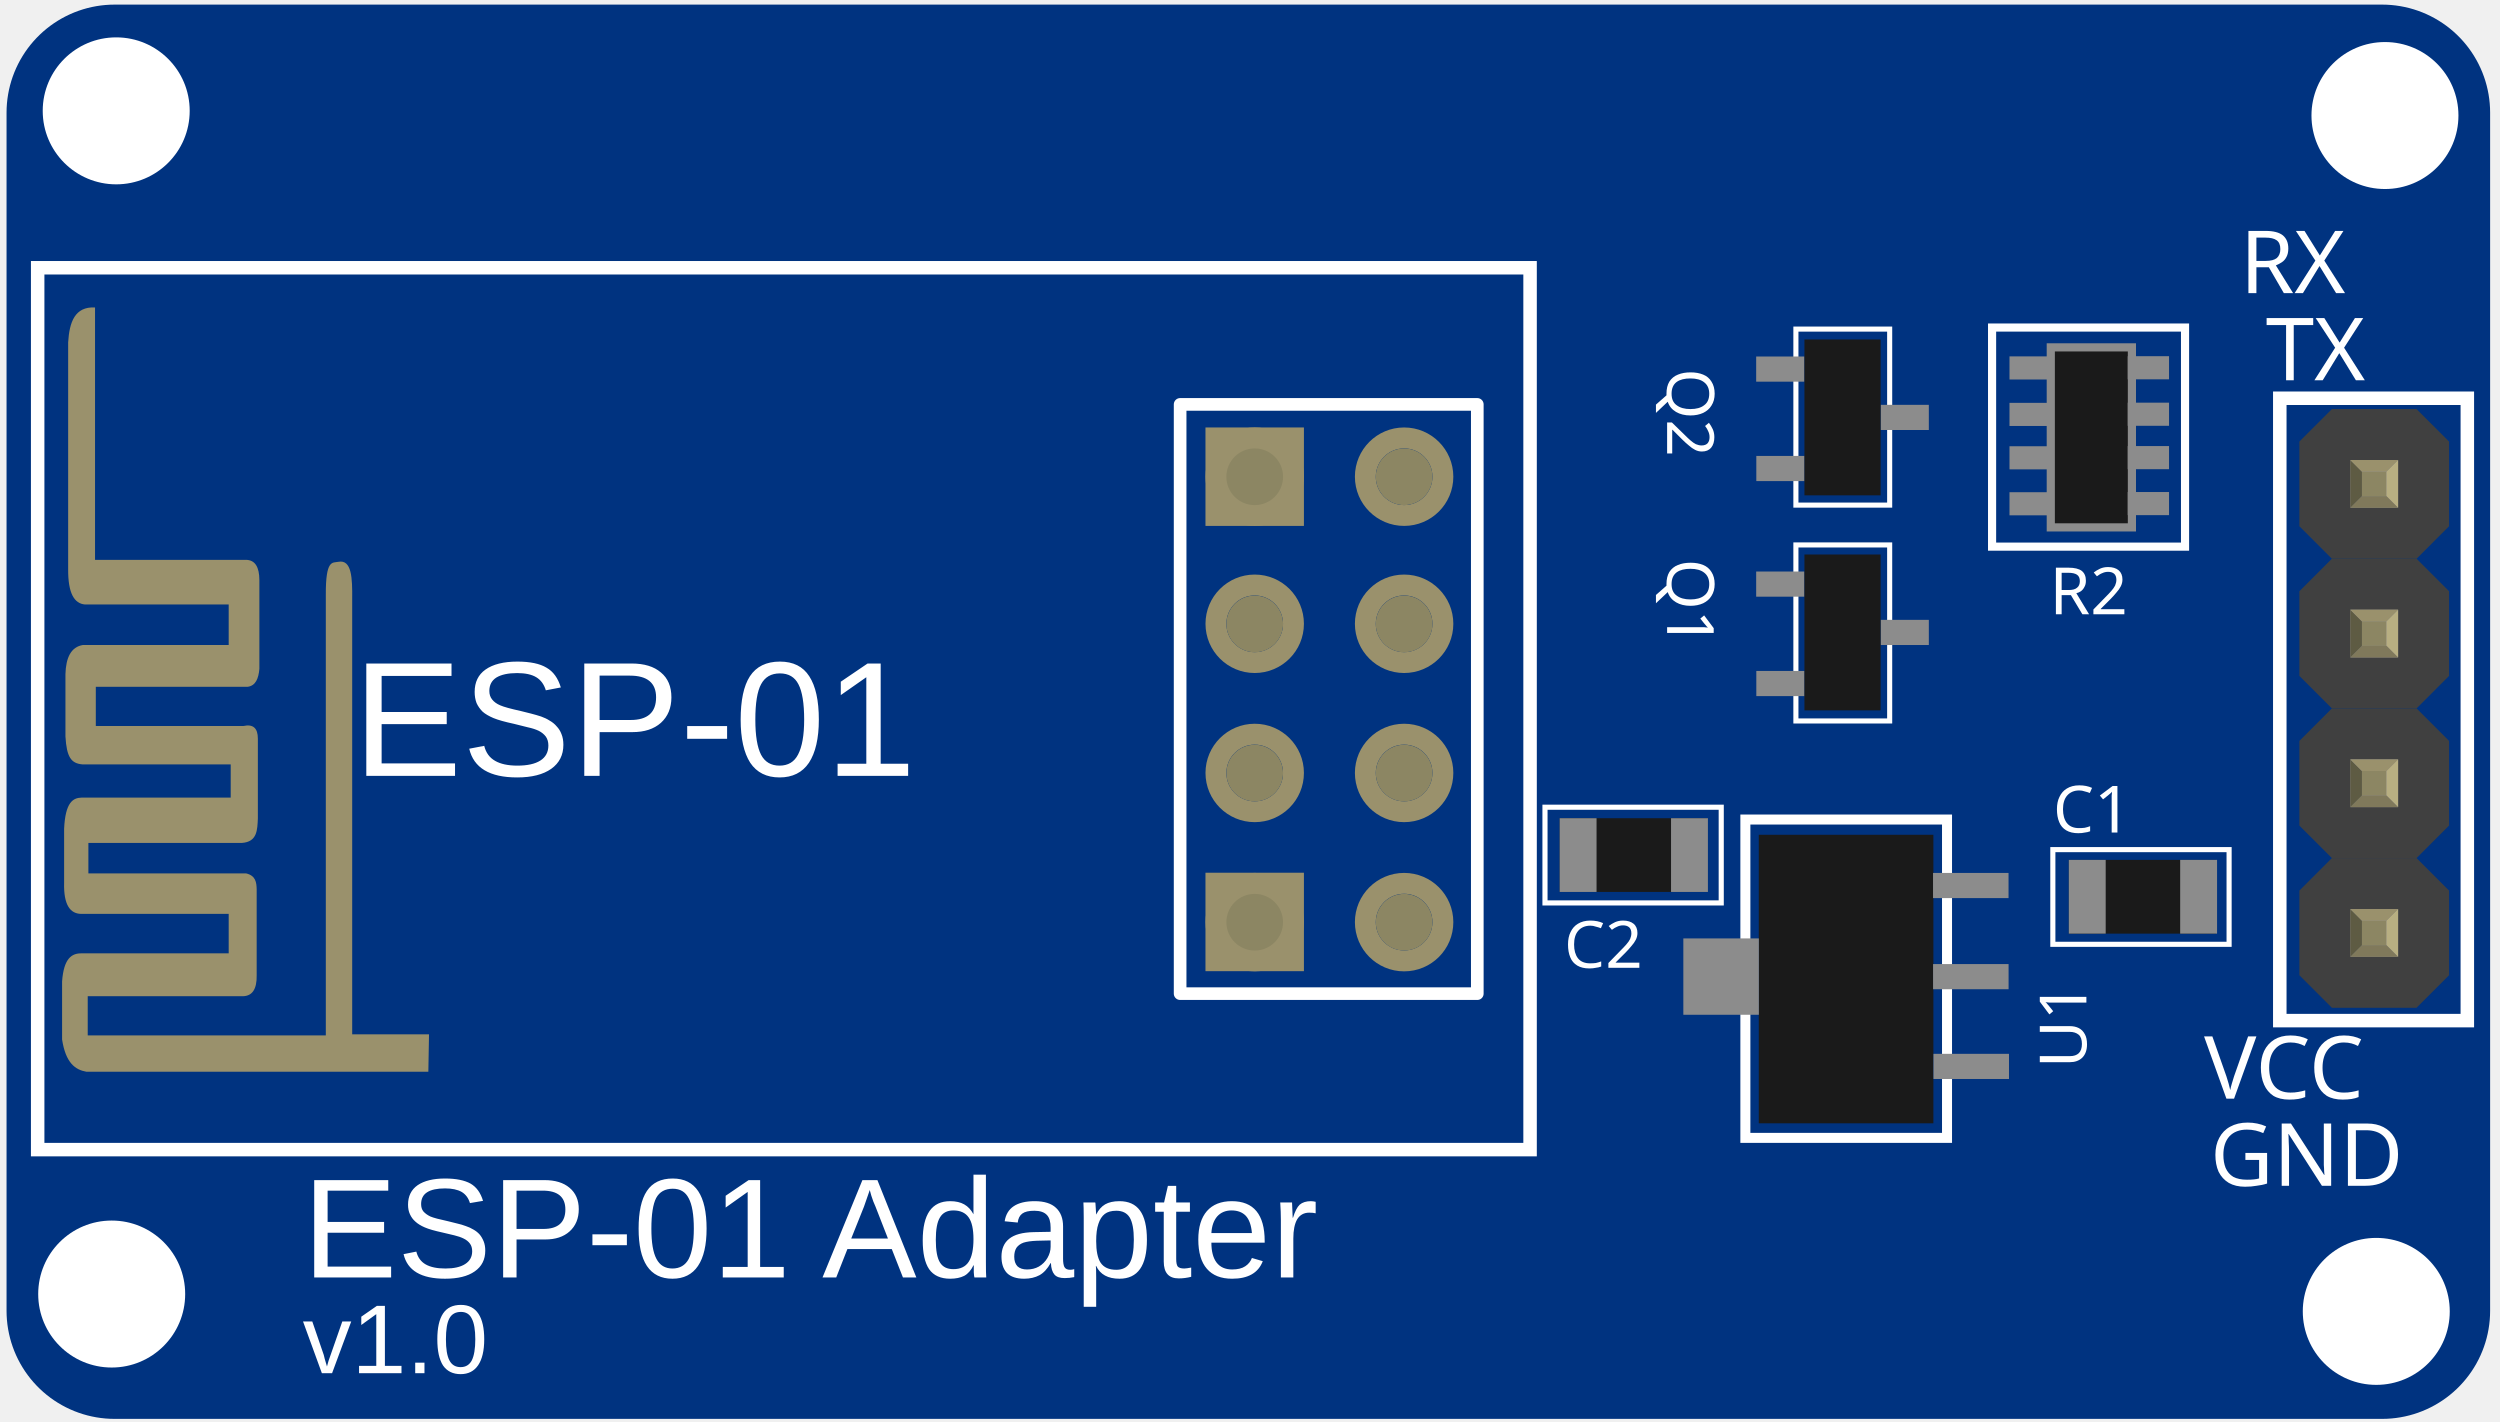
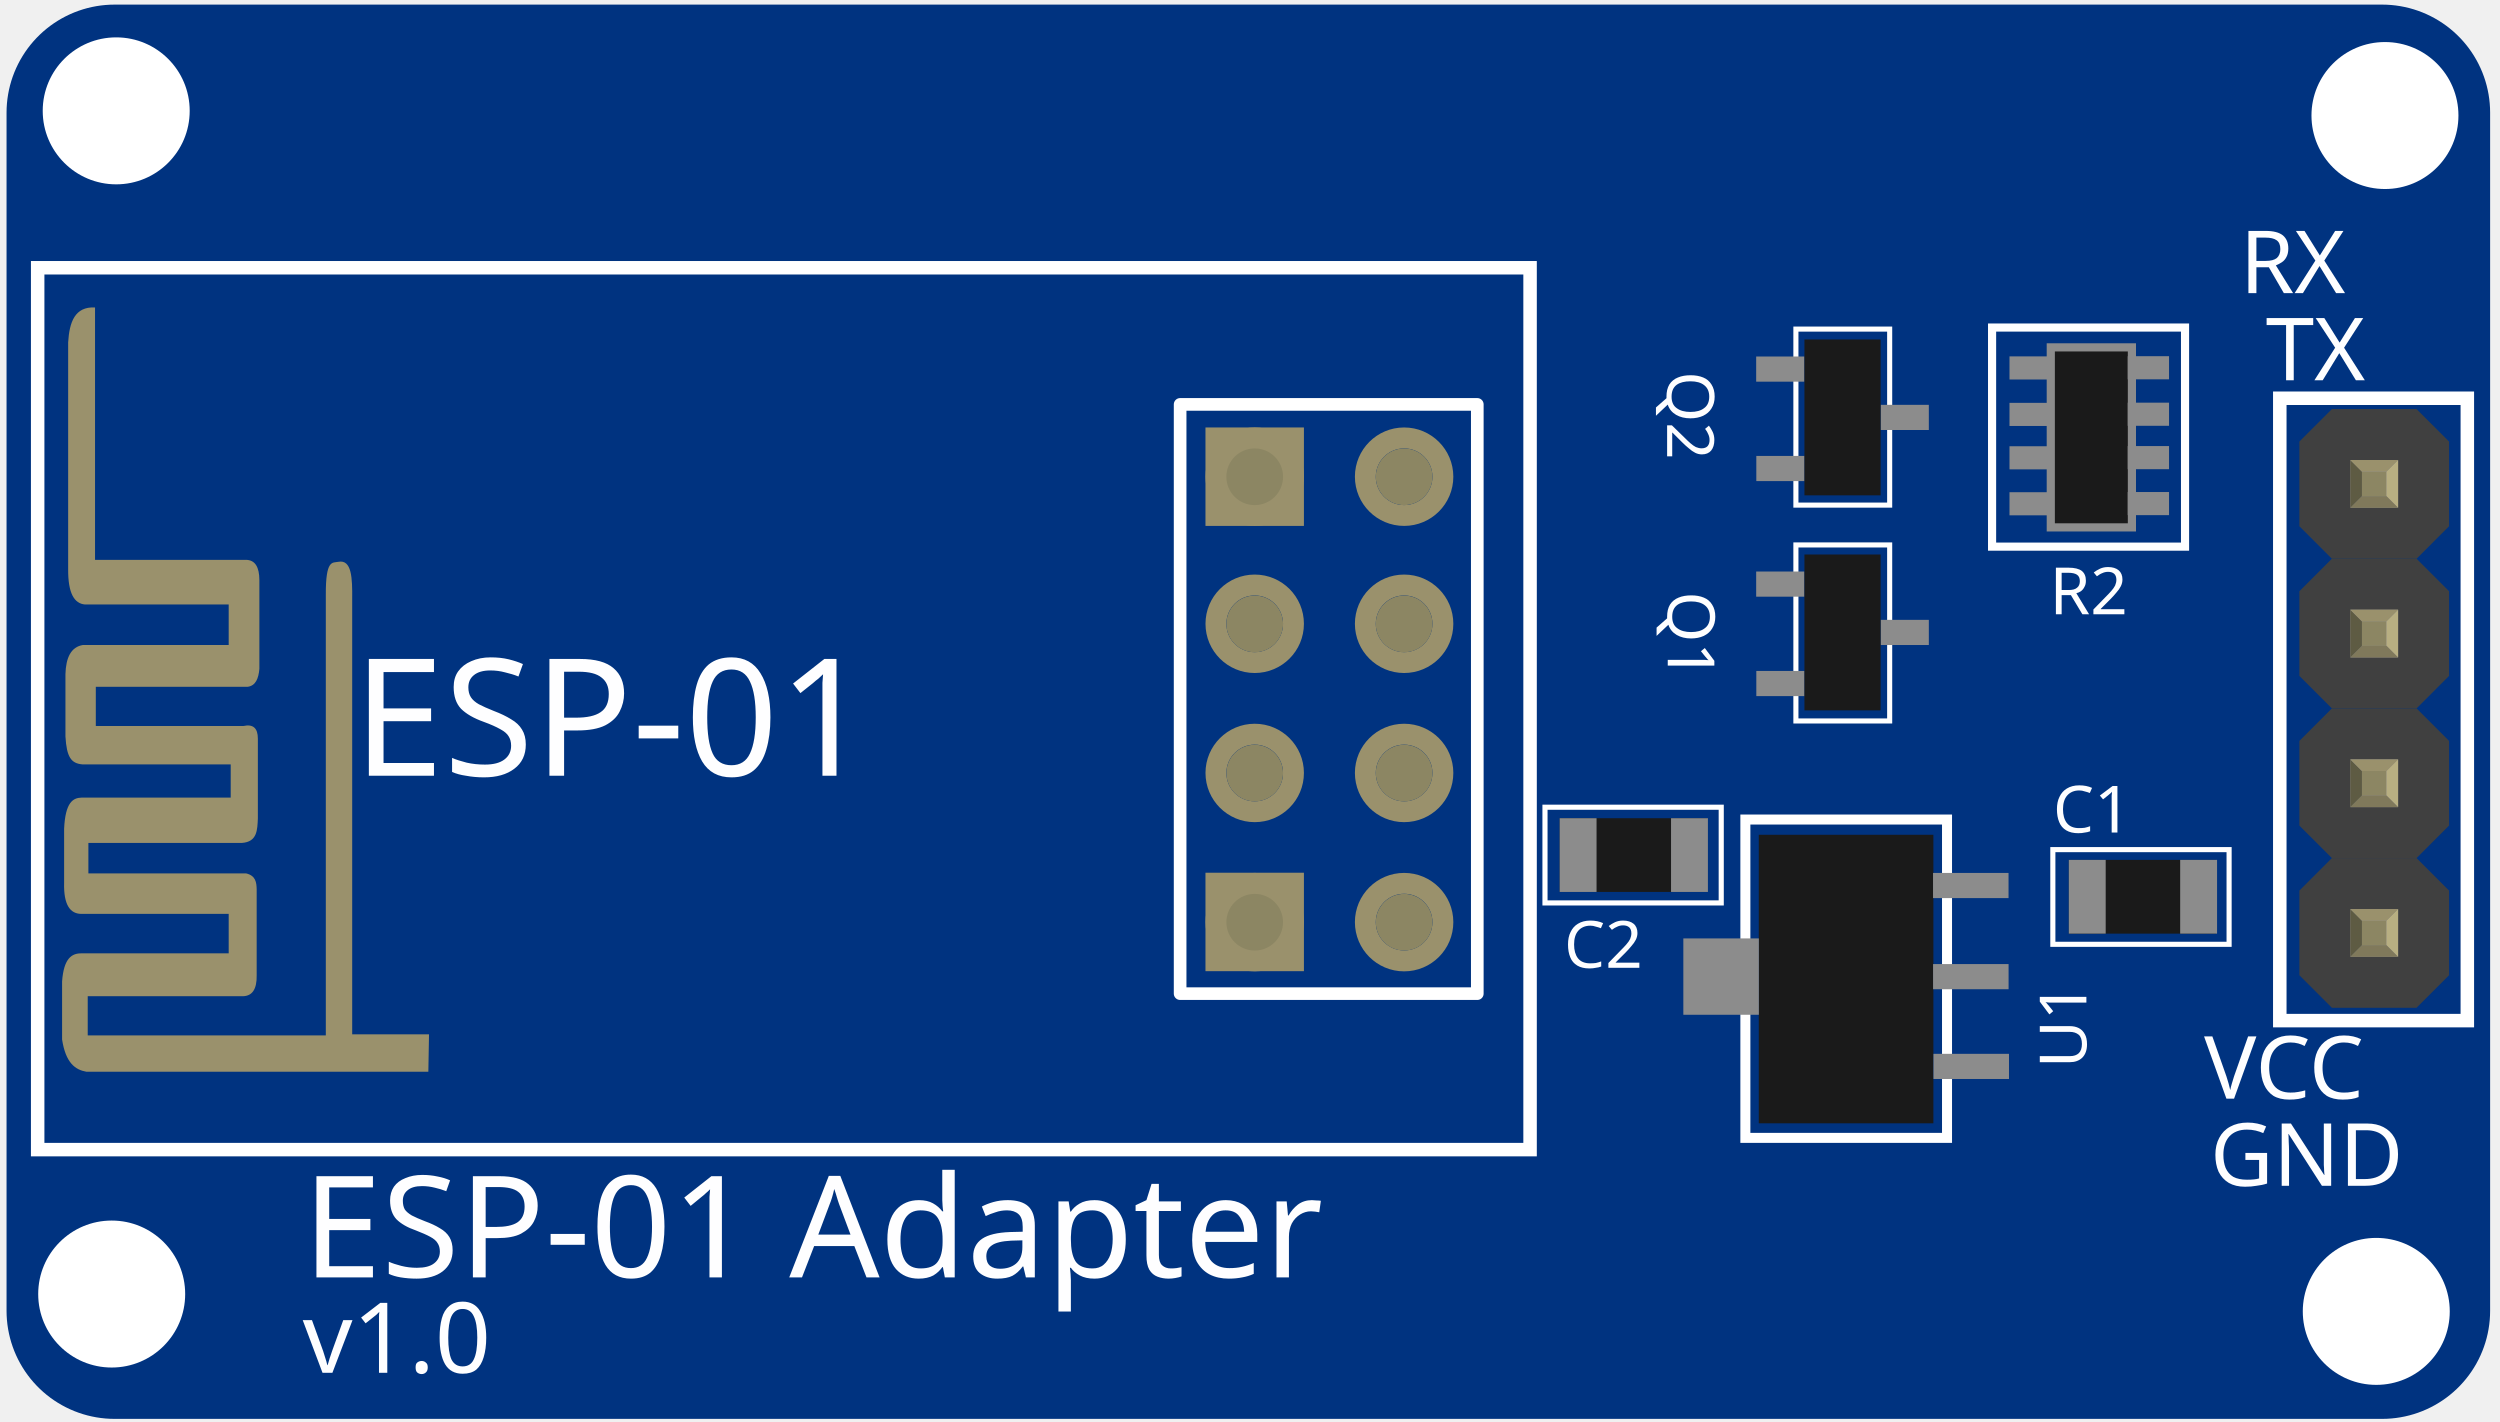
<svg xmlns="http://www.w3.org/2000/svg" width="153" x="0px" version="1.1" y="0px" gorn="0" height="87" viewBox="0 0 122.4 69.6" id="svg" enable-background="new 0 0 54 59.04" xml:space="preserve">
  <defs id="defs169">
    <rect x="-14.708" y="-7.92" width="99.702" height="62.508" id="rect37010" />
  </defs>
  <rect style="fill:none;fill-opacity:1;fill-rule:evenodd;stroke:#000000;stroke-width:1.12;stroke-miterlimit:4;stroke-dasharray:none;stroke-opacity:0" id="rect9878" width="73.768" height="43.813" x="-15.087" y="-101.884" />
  <text xml:space="preserve" style="font-style:normal;font-weight:normal;font-size:32px;line-height:1.25;font-family:sans-serif;fill:#000000;fill-opacity:1;stroke:none;stroke-width:0.8" x="47.662" y="80.045" id="text10814">
    <tspan id="tspan10812" x="47.662" y="80.045" style="stroke-width:0.8" />
  </text>
  <g transform="matrix(0,-2.725021,2.725021,0,13.69393,209.4093)" id="g9797-6">
    <g id="g9795-3">
      <g id="g9793-3">
        <g id="g9791-6" />
      </g>
    </g>
  </g>
  <g id="g37242" transform="translate(0.1414214,0.1414214)">
    <rect style="fill:#003380;fill-opacity:1;stroke:#003380;stroke-width:10.58;stroke-linejoin:round;stroke-miterlimit:0;stroke-dasharray:none;stroke-opacity:1;paint-order:normal" id="rect36981" width="111.016" height="58.663" x="5.469" y="5.374" />
    <g transform="matrix(-0.5973872,0,0,-0.9196199,54.71234,57.85513)" id="g9371">
      <g id="g9369">
        <g id="g9367">
          <g id="g9365">
            <g id="g9363">
              <g id="g9361">
                <g id="g9359">
                  <path stroke-opacity="1" fill="#9a916c" gorn="0.23.0.0.0.0.0.0.0" stroke="none" style="stroke-linecap:butt;stroke-linejoin:miter;stroke-miterlimit:4;stroke-dasharray:none" fill-opacity="1" id="path4088" stroke-width="0" d="m 56.717,6.007 h 28.027 c 0.918,0.105 1.693,0.47 1.99,1.714 v 3.096 c -0.137,1.232 -0.794,1.502 -1.603,1.493 H 73.08 v 2.101 h 12.106 c 0.875,0.015 1.431,0.464 1.382,1.658 v 2.875 c -0.101,1.404 -0.718,1.646 -1.437,1.658 H 72.915 v 1.769 h 12.162 c 0.907,0.052 1.285,0.376 1.382,1.493 v 3.317 C 86.419,28.062 85.997,28.626 85.021,28.727 H 73.08 v 2.156 h 11.775 c 0.87,0.047 1.397,0.584 1.382,1.88 v 12.076 c -0.102,1.083 -0.549,1.913 -2.203,1.858 V 33.26 H 71.643 c -0.732,-0.013 -1.075,-0.387 -1.078,-1.078 v -4.726 c 0.069,-0.522 0.314,-0.899 0.954,-0.954 H 83.971 V 24.415 H 71.864 c -0.782,0.112 -1.176,-0.113 -1.175,-0.679 v -4.241 c 0.043,-0.615 0.046,-1.249 1.306,-1.306 H 84.579 V 16.565 H 71.643 c -0.78,-0.121 -0.845,-0.48 -0.857,-0.857 v -4.561 c -0.024,-0.744 0.362,-1.105 1.119,-1.119 h 12.728 V 7.942 H 65.12 V 31.38 c 0.016,1.915 -0.54,1.712 -1.025,1.775 -1.11,0.141 -1.151,-0.884 -1.137,-1.969 V 7.997 h -6.296 z" />
                </g>
              </g>
            </g>
          </g>
        </g>
      </g>
    </g>
    <rect style="fill:none;stroke:#ffffff;stroke-width:0.66;stroke-miterlimit:4;stroke-dasharray:none;stroke-opacity:1" id="rect10717" width="73.068" height="43.176" x="1.703" y="12.968" />
-     <text xml:space="preserve" style="font-style:normal;font-weight:normal;font-size:8px;line-height:1.25;font-family:sans-serif;fill:#000000;fill-opacity:1;stroke:none;stroke-width:0.8" x="17.138" y="37.842" id="text10721">
-       <tspan id="tspan10719" x="17.138" y="37.842" style="font-style:normal;font-variant:normal;font-weight:normal;font-stretch:normal;font-size:8px;font-family:Arial;-inkscape-font-specification:Arial;fill:#ffffff;stroke-width:0.8">ESP-01</tspan>
-     </text>
-     <text xml:space="preserve" style="font-style:normal;font-weight:normal;font-size:6.933px;line-height:0;font-family:sans-serif;fill:#000000;fill-opacity:1;stroke:none;stroke-width:0.8" x="14.681" y="62.4" id="text10721-0">
-       <tspan id="tspan10719-6" x="14.681" y="62.4" style="font-style:normal;font-variant:normal;font-weight:normal;font-stretch:normal;font-size:6.933px;line-height:0.9;font-family:Arial;-inkscape-font-specification:Arial;fill:#ffffff;stroke-width:0.8">ESP-01 Adapter</tspan>
-       <tspan x="14.681" y="67.091" style="font-style:normal;font-variant:normal;font-weight:normal;font-stretch:normal;font-size:4.8px;line-height:0.9;font-family:Arial;-inkscape-font-specification:Arial;fill:#ffffff;stroke-width:0.8" id="tspan10741">v1.0</tspan>
-     </text>
-     <text xml:space="preserve" style="font-style:normal;font-weight:normal;font-size:3.2px;line-height:1;font-family:sans-serif;fill:#000000;fill-opacity:1;stroke:none;stroke-width:0.8" x="100.203" y="29.933" id="text10745">
-       <tspan x="100.203" y="29.933" style="font-size:3.2px;fill:#ffffff;fill-opacity:1;stroke-width:0.8" id="tspan10747">R2</tspan>
-     </text>
-     <text xml:space="preserve" style="font-style:normal;font-weight:normal;font-size:4.267px;line-height:1;font-family:sans-serif;fill:#000000;fill-opacity:1;stroke:none;stroke-width:0.8" x="115.565" y="53.651" id="text10745-2">
-       <tspan x="115.565" y="53.651" style="font-size:4.267px;text-align:center;text-anchor:middle;fill:#ffffff;fill-opacity:1;stroke-width:0.8" id="tspan10747-8">VCC</tspan>
-       <tspan x="115.565" y="57.917" style="font-size:4.267px;text-align:center;text-anchor:middle;fill:#ffffff;fill-opacity:1;stroke-width:0.8" id="tspan10772">GND</tspan>
-     </text>
-     <text xml:space="preserve" style="font-style:normal;font-weight:normal;font-size:3.2px;line-height:1;font-family:sans-serif;fill:#000000;fill-opacity:1;stroke:none;stroke-width:0.8" x="100.362" y="40.62" id="text10745-3">
-       <tspan x="100.362" y="40.62" style="font-size:3.2px;fill:#ffffff;fill-opacity:1;stroke-width:0.8" id="tspan10747-5">C1</tspan>
-     </text>
-     <text xml:space="preserve" style="font-style:normal;font-weight:normal;font-size:3.2px;line-height:1;font-family:sans-serif;fill:#000000;fill-opacity:1;stroke:none;stroke-width:0.8" x="76.424" y="47.24" id="text10745-3-0">
-       <tspan x="76.424" y="47.24" style="font-size:3.2px;fill:#ffffff;fill-opacity:1;stroke-width:0.8" id="tspan10747-5-7">C2</tspan>
-     </text>
-     <text xml:space="preserve" style="font-style:normal;font-weight:normal;font-size:3.2px;line-height:1;font-family:sans-serif;fill:#000000;fill-opacity:1;stroke:none;stroke-width:0.8" x="17.887" y="-81.48" id="text10745-1" transform="rotate(90)">
-       <tspan x="17.887" y="-81.48" style="font-size:3.2px;fill:#ffffff;fill-opacity:1;stroke-width:0.8" id="tspan10747-0">Q2      Q1</tspan>
-     </text>
-     <text xml:space="preserve" style="font-style:normal;font-weight:normal;font-size:3.2px;line-height:1;font-family:sans-serif;fill:#000000;fill-opacity:1;stroke:none;stroke-width:0.8" x="-52.144" y="102.007" id="text10745-3-0-9" transform="rotate(-90)">
-       <tspan x="-52.144" y="102.007" style="font-size:3.2px;fill:#ffffff;fill-opacity:1;stroke-width:0.8" id="tspan10747-5-7-0">U1</tspan>
+     <text xml:space="preserve" style="font-style:normal;font-weight:normal;font-size:8px;line-height:1.25;font-family:sans-serif;opacity:0.994;fill:#000000;fill-opacity:1;stroke:none;stroke-width:0.8" x="17.138" y="37.842" id="text10721">
+       <tspan id="tspan10719" x="17.138" y="37.842" style="font-style:normal;font-variant:normal;font-weight:normal;font-stretch:normal;font-size:8px;font-family:sans-serif;-inkscape-font-specification:sans-serif;fill:#ffffff;stroke-width:0.8">ESP-01</tspan>
+     </text>
+     <text xml:space="preserve" style="font-style:normal;font-weight:normal;font-size:6.933px;line-height:0;font-family:sans-serif;opacity:0.994;fill:#000000;fill-opacity:1;stroke:none;stroke-width:0.8" x="14.681" y="62.4" id="text10721-0">
+       <tspan id="tspan10719-6" x="14.681" y="62.4" style="font-style:normal;font-variant:normal;font-weight:normal;font-stretch:normal;font-size:6.933px;line-height:0.9;font-family:sans-serif;-inkscape-font-specification:sans-serif;fill:#ffffff;stroke-width:0.8">ESP-01 Adapter</tspan>
+       <tspan x="14.681" y="67.067" style="font-style:normal;font-variant:normal;font-weight:normal;font-stretch:normal;font-size:4.8px;line-height:0.9;font-family:sans-serif;-inkscape-font-specification:sans-serif;fill:#ffffff;stroke-width:0.8" id="tspan10741">v1.0</tspan>
+     </text>
+     <text xml:space="preserve" style="font-style:normal;font-weight:normal;font-size:3.2px;line-height:1;font-family:sans-serif;fill:#000000;fill-opacity:1;stroke:none;stroke-width:0.8;opacity:0.994;" x="100.203" y="29.933" id="text10745">
+       <tspan x="100.203" y="29.933" style="font-size:3.2px;fill:#ffffff;fill-opacity:1;stroke-width:0.8;" id="tspan10747">R2</tspan>
+     </text>
+     <text xml:space="preserve" style="font-style:normal;font-weight:normal;font-size:4.267px;line-height:1;font-family:sans-serif;fill:#000000;fill-opacity:1;stroke:none;stroke-width:0.8;opacity:0.994;" x="115.565" y="53.651" id="text10745-2">
+       <tspan x="115.565" y="53.651" style="font-size:4.267px;text-align:center;text-anchor:middle;fill:#ffffff;fill-opacity:1;stroke-width:0.8;" id="tspan10747-8">VCC</tspan>
+       <tspan x="115.565" y="57.917" style="font-size:4.267px;text-align:center;text-anchor:middle;fill:#ffffff;fill-opacity:1;stroke-width:0.8;" id="tspan10772">GND</tspan>
+     </text>
+     <text xml:space="preserve" style="font-style:normal;font-weight:normal;font-size:3.2px;line-height:1;font-family:sans-serif;fill:#000000;fill-opacity:1;stroke:none;stroke-width:0.8;opacity:0.994;" x="100.362" y="40.62" id="text10745-3">
+       <tspan x="100.362" y="40.62" style="font-size:3.2px;fill:#ffffff;fill-opacity:1;stroke-width:0.8;" id="tspan10747-5">C1</tspan>
+     </text>
+     <text xml:space="preserve" style="font-style:normal;font-weight:normal;font-size:3.2px;line-height:1;font-family:sans-serif;opacity:0.994;fill:#000000;fill-opacity:1;stroke:none;stroke-width:0.8" x="76.424" y="47.24" id="text10745-3-0">
+       <tspan x="76.424" y="47.24" style="font-style:normal;font-variant:normal;font-weight:normal;font-stretch:normal;font-size:3.2px;font-family:sans-serif;-inkscape-font-specification:sans-serif;fill:#ffffff;fill-opacity:1;stroke-width:0.8" id="tspan10747-5-7">C2</tspan>
+     </text>
+     <text xml:space="preserve" style="font-style:normal;font-weight:normal;font-size:3.2px;line-height:1;font-family:sans-serif;opacity:0.994;fill:#000000;fill-opacity:1;stroke:none;stroke-width:0.8" x="18.029" y="-81.48" id="text10745-1" transform="rotate(90)">
+       <tspan x="18.029" y="-81.48" style="font-style:normal;font-variant:normal;font-weight:normal;font-stretch:normal;font-size:3.2px;font-family:sans-serif;-inkscape-font-specification:sans-serif;fill:#ffffff;fill-opacity:1;stroke-width:0.8" id="tspan10747-0">Q2 </tspan>
+     </text>
+     <text xml:space="preserve" style="font-style:normal;font-weight:normal;font-size:3.2px;line-height:1;font-family:sans-serif;fill:#000000;fill-opacity:1;stroke:none;stroke-width:0.8;opacity:0.994;" x="-52.144" y="102.007" id="text10745-3-0-9" transform="rotate(-90)">
+       <tspan x="-52.144" y="102.007" style="font-size:3.2px;fill:#ffffff;fill-opacity:1;stroke-width:0.8;" id="tspan10747-5-7-0">U1</tspan>
    </text>
    <rect style="fill:#1a1a1a;fill-opacity:1;stroke:none;stroke-width:1.282;stroke-miterlimit:4;stroke-dasharray:none;stroke-opacity:1" id="rect10852" width="8.548" height="14.127" x="85.969" y="40.729" />
    <g transform="matrix(3.070025,0,0,3.070025,-59.70818,-10.20026)" id="g9779-2">
      <g id="g9777-2">
        <g id="g9775-1">
          <g id="g9773-3">
            <g id="g9771-5">
              <g id="g9769-3">
                <g id="g9767-4">
                  <g gorn="0.32.0.0.0.0.0.0.0" id="g3904-8">
                    <rect width="2.351" x="44.276" y="16.325" fill="#1a1a1a" gorn="0.32.0.0.0.0.0.0.0.0" height="1.176" style="stroke-miterlimit:4;stroke-dasharray:none" fill-opacity="1" id="rect3906-0" stroke-width="0" />
                    <rect width="0.588" x="44.276" y="16.325" fill="#8c8c8c" gorn="0.32.0.0.0.0.0.0.0.1" height="1.176" style="stroke-miterlimit:4;stroke-dasharray:none" fill-opacity="1" id="rect3908-6" stroke-width="0" />
                    <rect width="0.588" x="46.052" y="16.325" fill="#8c8c8c" gorn="0.32.0.0.0.0.0.0.0.2" height="1.176" style="stroke-miterlimit:4;stroke-dasharray:none" fill-opacity="1" id="rect3910-6" stroke-width="0" />
                  </g>
                </g>
              </g>
            </g>
          </g>
        </g>
      </g>
    </g>
    <g transform="matrix(3.070025,0,0,3.070025,-34.78037,-8.159443)" id="g9779-2-4">
      <g id="g9777-2-2">
        <g id="g9775-1-7">
          <g id="g9773-3-7">
            <g id="g9771-5-1">
              <g id="g9769-3-0">
                <g id="g9767-4-2">
                  <g gorn="0.32.0.0.0.0.0.0.0" id="g3904-8-4">
                    <rect width="2.351" x="44.276" y="16.325" fill="#1a1a1a" gorn="0.32.0.0.0.0.0.0.0.0" height="1.176" style="stroke-miterlimit:4;stroke-dasharray:none" fill-opacity="1" id="rect3906-0-5" stroke-width="0" />
                    <rect width="0.588" x="44.276" y="16.325" fill="#8c8c8c" gorn="0.32.0.0.0.0.0.0.0.1" height="1.176" style="stroke-miterlimit:4;stroke-dasharray:none" fill-opacity="1" id="rect3908-6-4" stroke-width="0" />
                    <rect width="0.588" x="46.052" y="16.325" fill="#8c8c8c" gorn="0.32.0.0.0.0.0.0.0.2" height="1.176" style="stroke-miterlimit:4;stroke-dasharray:none" fill-opacity="1" id="rect3910-6-2" stroke-width="0" />
                  </g>
                </g>
              </g>
            </g>
          </g>
        </g>
      </g>
    </g>
    <g id="g11694" transform="translate(31.49006,-65.90235)">
      <rect style="fill:#1a1a1a;fill-opacity:1;stroke:#8c8c8c;stroke-width:0.4;stroke-miterlimit:4;stroke-dasharray:none;stroke-opacity:1" id="rect10852-7" width="3.972" height="8.814" x="68.775" y="82.768" />
      <g id="g9703-2-9" transform="matrix(0,0.9188168,-0.5469369,0,47.6006,55.90273)">
        <g id="g9701-6-0">
          <g id="g9699-7-5">
            <g id="g9697-7-8">
              <g id="g9695-1-5">
                <g id="g9693-0-7">
                  <rect width="1.232" x="36.957" y="-38.715" fill="#8c8c8c" gorn="0.25.4.0.0.0.0.0.0.0" height="3.697" style="stroke-miterlimit:4;stroke-dasharray:none" fill-opacity="1" id="rect4111-1-9-9-5-3-0-9-1-5" stroke-width="0" />
                </g>
              </g>
            </g>
          </g>
        </g>
      </g>
      <g id="g9703-2-9-0" transform="matrix(0,0.9188169,-0.5469369,0,47.6006,53.65273)">
        <g id="g9701-6-0-8">
          <g id="g9699-7-5-6">
            <g id="g9697-7-8-9">
              <g id="g9695-1-5-5">
                <g id="g9693-0-7-6">
                  <rect width="1.232" x="36.957" y="-38.715" fill="#8c8c8c" gorn="0.25.4.0.0.0.0.0.0.0" height="3.697" style="stroke-miterlimit:4;stroke-dasharray:none" fill-opacity="1" id="rect4111-1-9-9-5-3-0-9-1-5-8" stroke-width="0" />
                </g>
              </g>
            </g>
          </g>
        </g>
      </g>
      <g id="g9703-2-9-4" transform="matrix(0,0.9188169,-0.5469369,0,47.6006,51.52773)">
        <g id="g9701-6-0-4">
          <g id="g9699-7-5-5">
            <g id="g9697-7-8-4">
              <g id="g9695-1-5-3">
                <g id="g9693-0-7-7">
                  <rect width="1.232" x="36.957" y="-38.715" fill="#8c8c8c" gorn="0.25.4.0.0.0.0.0.0.0" height="3.697" style="stroke-miterlimit:4;stroke-dasharray:none" fill-opacity="1" id="rect4111-1-9-9-5-3-0-9-1-5-7" stroke-width="0" />
                </g>
              </g>
            </g>
          </g>
        </g>
      </g>
      <g id="g9703-2-9-08" transform="matrix(0,0.9188169,-0.5469369,0,47.6006,49.25273)">
        <g id="g9701-6-0-48">
          <g id="g9699-7-5-8">
            <g id="g9697-7-8-8">
              <g id="g9695-1-5-0">
                <g id="g9693-0-7-5">
                  <rect width="1.232" x="36.957" y="-38.715" fill="#8c8c8c" gorn="0.25.4.0.0.0.0.0.0.0" height="3.697" style="stroke-miterlimit:4;stroke-dasharray:none" fill-opacity="1" id="rect4111-1-9-9-5-3-0-9-1-5-2" stroke-width="0" />
                </g>
              </g>
            </g>
          </g>
        </g>
      </g>
      <g id="g9703-2-9-1" transform="matrix(0,0.9188169,-0.5469369,0,53.39003,55.89377)">
        <g id="g9701-6-0-7">
          <g id="g9699-7-5-65">
            <g id="g9697-7-8-83">
              <g id="g9695-1-5-53">
                <g id="g9693-0-7-0">
                  <rect width="1.232" x="36.957" y="-38.715" fill="#8c8c8c" gorn="0.25.4.0.0.0.0.0.0.0" height="3.697" style="stroke-miterlimit:4;stroke-dasharray:none" fill-opacity="1" id="rect4111-1-9-9-5-3-0-9-1-5-75" stroke-width="0" />
                </g>
              </g>
            </g>
          </g>
        </g>
      </g>
      <g id="g9703-2-9-0-6" transform="matrix(0,0.9188169,-0.5469369,0,53.39003,53.64377)">
        <g id="g9701-6-0-8-5">
          <g id="g9699-7-5-6-5">
            <g id="g9697-7-8-9-5">
              <g id="g9695-1-5-5-4">
                <g id="g9693-0-7-6-5">
                  <rect width="1.232" x="36.957" y="-38.715" fill="#8c8c8c" gorn="0.25.4.0.0.0.0.0.0.0" height="3.697" style="stroke-miterlimit:4;stroke-dasharray:none" fill-opacity="1" id="rect4111-1-9-9-5-3-0-9-1-5-8-0" stroke-width="0" />
                </g>
              </g>
            </g>
          </g>
        </g>
      </g>
      <g id="g9703-2-9-4-3" transform="matrix(0,0.9188169,-0.5469369,0,53.39003,51.51877)">
        <g id="g9701-6-0-4-0">
          <g id="g9699-7-5-5-9">
            <g id="g9697-7-8-4-3">
              <g id="g9695-1-5-3-3">
                <g id="g9693-0-7-7-3">
                  <rect width="1.232" x="36.957" y="-38.715" fill="#8c8c8c" gorn="0.25.4.0.0.0.0.0.0.0" height="3.697" style="stroke-miterlimit:4;stroke-dasharray:none" fill-opacity="1" id="rect4111-1-9-9-5-3-0-9-1-5-7-9" stroke-width="0" />
                </g>
              </g>
            </g>
          </g>
        </g>
      </g>
      <g id="g9703-2-9-08-9" transform="matrix(0,0.9188169,-0.5469369,0,53.39003,49.24377)">
        <g id="g9701-6-0-48-4">
          <g id="g9699-7-5-8-0">
            <g id="g9697-7-8-8-6">
              <g id="g9695-1-5-0-3">
                <g id="g9693-0-7-5-2">
                  <rect width="1.232" x="36.957" y="-38.715" fill="#8c8c8c" gorn="0.25.4.0.0.0.0.0.0.0" height="3.697" style="stroke-miterlimit:4;stroke-dasharray:none" fill-opacity="1" id="rect4111-1-9-9-5-3-0-9-1-5-2-5" stroke-width="0" />
                </g>
              </g>
            </g>
          </g>
        </g>
      </g>
    </g>
    <rect style="fill:none;fill-opacity:1;stroke:#ffffff;stroke-width:0.398;stroke-miterlimit:4;stroke-dasharray:none;stroke-opacity:1" id="rect11696" width="9.447" height="10.727" x="97.391" y="15.895" />
    <rect style="fill:none;fill-opacity:1;stroke:#ffffff;stroke-width:0.49;stroke-miterlimit:4;stroke-dasharray:none;stroke-opacity:1" id="rect11696-2" width="9.873" height="15.586" x="85.312" y="39.983" />
    <g id="g9703-2-8-6" transform="matrix(0,3.034122,-1,0,47.25671,-66.32859)">
      <g id="g9701-6-3-4">
        <g id="g9699-7-9-1">
          <g id="g9697-7-4-1">
            <g id="g9695-1-6-4">
              <g id="g9693-0-6-4">
                <rect width="1.232" x="36.957" y="-38.715" fill="#8c8c8c" gorn="0.25.4.0.0.0.0.0.0.0" height="3.697" style="stroke-miterlimit:4;stroke-dasharray:none" fill-opacity="1" id="rect4111-1-9-9-5-3-0-9-1-4-2" stroke-width="0" />
              </g>
            </g>
          </g>
        </g>
      </g>
    </g>
    <g id="g9703-2-8" transform="rotate(90,24.69065,34.79324)">
      <g id="g9701-6-3">
        <g id="g9699-7-9">
          <g id="g9697-7-4">
            <g id="g9695-1-6">
              <g id="g9693-0-6">
                <rect width="1.232" x="36.957" y="-38.715" fill="#8c8c8c" gorn="0.25.4.0.0.0.0.0.0.0" height="3.697" style="stroke-miterlimit:4;stroke-dasharray:none" fill-opacity="1" id="rect4111-1-9-9-5-3-0-9-1-4" stroke-width="0" />
              </g>
            </g>
          </g>
        </g>
      </g>
    </g>
    <g id="g9703-2" transform="rotate(90,26.92057,32.56119)">
      <g id="g9701-6">
        <g id="g9699-7">
          <g id="g9697-7">
            <g id="g9695-1">
              <g id="g9693-0">
                <rect width="1.232" x="36.957" y="-38.715" fill="#8c8c8c" gorn="0.25.4.0.0.0.0.0.0.0" height="3.697" style="stroke-miterlimit:4;stroke-dasharray:none" fill-opacity="1" id="rect4111-1-9-9-5-3-0-9-1" stroke-width="0" />
              </g>
            </g>
          </g>
        </g>
      </g>
    </g>
    <g id="g9703-2-8-5" transform="rotate(90,22.50337,37.00032)">
      <g id="g9701-6-3-3">
        <g id="g9699-7-9-6">
          <g id="g9697-7-4-2">
            <g id="g9695-1-6-5">
              <g id="g9693-0-6-2">
                <rect width="1.232" x="36.957" y="-38.715" fill="#8c8c8c" gorn="0.25.4.0.0.0.0.0.0.0" height="3.697" style="stroke-miterlimit:4;stroke-dasharray:none" fill-opacity="1" id="rect4111-1-9-9-5-3-0-9-1-4-3" stroke-width="0" />
              </g>
            </g>
          </g>
        </g>
      </g>
    </g>
    <rect style="fill:none;fill-opacity:1;stroke:#ffffff;stroke-width:0.251;stroke-miterlimit:4;stroke-dasharray:none;stroke-opacity:1" id="rect11696-2-4" width="8.629" height="4.686" x="75.501" y="39.38" />
    <rect style="fill:none;fill-opacity:1;stroke:#ffffff;stroke-width:0.25;stroke-miterlimit:4;stroke-dasharray:none;stroke-opacity:1" id="rect11696-2-4-3" width="8.629" height="4.636" x="100.366" y="41.456" />
    <rect style="fill:none;fill-opacity:1;stroke:#ffffff;stroke-width:0.661;stroke-miterlimit:4;stroke-dasharray:none;stroke-opacity:1" id="rect11696-2-4-3-2" width="9.182" height="30.471" x="111.477" y="19.357" />
    <circle style="fill:#ffffff;fill-opacity:1;stroke:none;stroke-width:0.453;stroke-miterlimit:4;stroke-dasharray:none;stroke-opacity:1" id="path11758" cx="5.548" cy="5.286" r="3.598" />
    <circle style="fill:#ffffff;fill-opacity:1;stroke:none;stroke-width:0.453;stroke-miterlimit:4;stroke-dasharray:none;stroke-opacity:1" id="path11758-2" cx="5.327" cy="63.215" r="3.598" />
    <circle style="fill:#ffffff;fill-opacity:1;stroke:none;stroke-width:0.453;stroke-miterlimit:4;stroke-dasharray:none;stroke-opacity:1" id="path11758-2-4" cx="116.201" cy="64.064" r="3.598" />
    <circle style="fill:#ffffff;fill-opacity:1;stroke:none;stroke-width:0.453;stroke-miterlimit:4;stroke-dasharray:none;stroke-opacity:1" id="path11758-2-4-6" cx="116.626" cy="5.515" r="3.598" />
    <g id="g36866" transform="matrix(0,0.07328195,-0.07328195,0,121.2051,17.435)">
      <polygon id="polygon4" points="0,782.747 217.113,1000 782.747,1000 1000,782.747 1000,217.113 782.747,0 217.113,0 0,217.113 " transform="matrix(0.1,0,0,0.1,33.44795,19.6647)" fill="#404040" />
      <rect width="38.769" x="64.063" id="connector7pin-0" gorn="0.0.1" height="38.769" y="50.28" fill="none" stroke-width="0.1" />
      <rect id="rect8" width="31.921" x="67.494" height="31.921" y="53.711" fill="#8d8c8c" stroke-width="0.1" />
      <rect id="rect10" width="16.419" x="75.245" height="16.419" y="61.462" fill="#8c8663" stroke-width="0.1" />
      <polygon id="polygon12" points="582.025,417.974 659.674,340.463 340.463,340.463 417.974,417.974 " transform="matrix(0.1,0,0,0.1,33.44795,19.6647)" fill="#b8af82" />
      <polygon id="polygon14" points="659.674,340.463 659.674,659.674 582.025,582.025 582.025,417.974 " transform="matrix(0.1,0,0,0.1,33.44795,19.6647)" fill="#80795b" />
      <polygon id="polygon16" points="659.674,659.674 340.463,659.674 417.974,582.025 582.025,582.025 " transform="matrix(0.1,0,0,0.1,33.44795,19.6647)" fill="#5e5b43" />
      <polygon id="polygon18" points="417.974,582.025 340.463,659.674 340.463,340.463 417.974,417.974 " transform="matrix(0.1,0,0,0.1,33.44795,19.6647)" fill="#9a916c" />
      <polygon id="polygon20" points="1000,782.747 1217.11,1000 1782.75,1000 2000,782.747 2000,217.113 1782.75,0 1217.11,0 1000,217.113 " transform="matrix(0.1,0,0,0.1,33.44795,19.6647)" fill="#404040" />
      <rect width="38.769" x="164.063" id="connector6pin-8" gorn="0.0.10" height="38.769" y="50.28" fill="none" stroke-width="0.1" />
      <rect id="rect24" width="31.921" x="167.494" height="31.921" y="53.711" fill="#8d8c8c" stroke-width="0.1" />
      <rect id="rect26" width="16.419" x="175.245" height="16.419" y="61.462" fill="#8c8663" stroke-width="0.1" />
      <polygon id="polygon28" points="1582.03,417.974 1659.67,340.463 1340.46,340.463 1417.97,417.974 " transform="matrix(0.1,0,0,0.1,33.44795,19.6647)" fill="#b8af82" />
      <polygon id="polygon30" points="1659.67,340.463 1659.67,659.674 1582.03,582.025 1582.03,417.974 " transform="matrix(0.1,0,0,0.1,33.44795,19.6647)" fill="#80795b" />
      <polygon id="polygon32" points="1659.67,659.674 1340.46,659.674 1417.97,582.025 1582.03,582.025 " transform="matrix(0.1,0,0,0.1,33.44795,19.6647)" fill="#5e5b43" />
      <polygon id="polygon34" points="1417.97,582.025 1340.46,659.674 1340.46,340.463 1417.97,417.974 " transform="matrix(0.1,0,0,0.1,33.44795,19.6647)" fill="#9a916c" />
      <polygon id="polygon36" points="2000,782.747 2217.11,1000 2782.75,1000 3000,782.747 3000,217.113 2782.75,0 2217.11,0 2000,217.113 " transform="matrix(0.1,0,0,0.1,33.44795,19.6647)" fill="#404040" />
      <rect width="38.769" x="264.063" id="connector5pin-1" gorn="0.0.19" height="38.769" y="50.28" fill="none" stroke-width="0.1" />
      <rect id="rect40" width="31.921" x="267.494" height="31.921" y="53.711" fill="#8d8c8c" stroke-width="0.1" />
      <rect id="rect42" width="16.419" x="275.245" height="16.419" y="61.462" fill="#8c8663" stroke-width="0.1" />
      <polygon id="polygon44" points="2582.03,417.974 2659.67,340.463 2340.46,340.463 2417.97,417.974 " transform="matrix(0.1,0,0,0.1,33.44795,19.6647)" fill="#b8af82" />
      <polygon id="polygon46" points="2659.67,340.463 2659.67,659.674 2582.03,582.025 2582.03,417.974 " transform="matrix(0.1,0,0,0.1,33.44795,19.6647)" fill="#80795b" />
      <polygon id="polygon48" points="2659.67,659.674 2340.46,659.674 2417.97,582.025 2582.03,582.025 " transform="matrix(0.1,0,0,0.1,33.44795,19.6647)" fill="#5e5b43" />
      <polygon id="polygon50" points="2417.97,582.025 2340.46,659.674 2340.46,340.463 2417.97,417.974 " transform="matrix(0.1,0,0,0.1,33.44795,19.6647)" fill="#9a916c" />
      <polygon id="polygon52" points="3000,782.747 3217.11,1000 3782.75,1000 4000,782.747 4000,217.113 3782.75,0 3217.11,0 3000,217.113 " transform="matrix(0.1,0,0,0.1,33.44795,19.6647)" fill="#404040" />
      <rect width="38.769" x="364.063" id="connector4pin-9" gorn="0.0.28" height="38.769" y="50.28" fill="none" stroke-width="0.1" />
      <rect id="rect56" width="31.921" x="367.494" height="31.921" y="53.711" fill="#8d8c8c" stroke-width="0.1" />
      <rect id="rect58" width="16.419" x="375.245" height="16.419" y="61.462" fill="#8c8663" stroke-width="0.1" />
      <polygon id="polygon60" points="3582.03,417.974 3659.67,340.463 3340.46,340.463 3417.97,417.974 " transform="matrix(0.1,0,0,0.1,33.44795,19.6647)" fill="#b8af82" />
      <polygon id="polygon62" points="3659.67,340.463 3659.67,659.674 3582.03,582.025 3582.03,417.974 " transform="matrix(0.1,0,0,0.1,33.44795,19.6647)" fill="#80795b" />
      <polygon id="polygon64" points="3659.67,659.674 3340.46,659.674 3417.97,582.025 3582.03,582.025 " transform="matrix(0.1,0,0,0.1,33.44795,19.6647)" fill="#5e5b43" />
      <polygon id="polygon66" points="3417.97,582.025 3340.46,659.674 3340.46,340.463 3417.97,417.974 " transform="matrix(0.1,0,0,0.1,33.44795,19.6647)" fill="#9a916c" />
    </g>
-     <text xml:space="preserve" style="font-style:normal;font-weight:normal;font-size:4.267px;line-height:1;font-family:sans-serif;fill:#000000;fill-opacity:1;stroke:none;stroke-width:0.8" x="115.995" y="14.213" id="text10745-2-9">
-       <tspan x="115.995" y="14.213" style="font-size:4.267px;text-align:center;text-anchor:middle;fill:#ffffff;fill-opacity:1;stroke-width:0.8" id="tspan10772-8">RX</tspan>
-       <tspan x="115.995" y="18.48" style="font-size:4.267px;text-align:center;text-anchor:middle;fill:#ffffff;fill-opacity:1;stroke-width:0.8" id="tspan37006">TX</tspan>
+     <text xml:space="preserve" style="font-style:normal;font-weight:normal;font-size:4.267px;line-height:1;font-family:sans-serif;fill:#000000;fill-opacity:1;stroke:none;stroke-width:0.8;opacity:0.994;" x="115.995" y="14.213" id="text10745-2-9">
+       <tspan x="115.995" y="14.213" style="font-size:4.267px;text-align:center;text-anchor:middle;fill:#ffffff;fill-opacity:1;stroke-width:0.8;" id="tspan10772-8">RX</tspan>
+       <tspan x="115.995" y="18.48" style="font-size:4.267px;text-align:center;text-anchor:middle;fill:#ffffff;fill-opacity:1;stroke-width:0.8;" id="tspan37006">TX</tspan>
    </text>
    <rect style="fill:none;fill-opacity:1;stroke:#ffffff;stroke-width:0.249;stroke-miterlimit:4;stroke-dasharray:none;stroke-opacity:1" id="rect11696-2-4-9" width="4.591" height="8.618" x="87.786" y="26.539" />
    <g id="g11335-4" transform="translate(31.49006,-55.37517)">
      <g id="g9703-2-8-0-2" transform="matrix(0,1,-0.6386788,0,38.07762,48.62466)">
        <g id="g9701-6-3-5-4">
          <g id="g9699-7-9-62-3">
            <g id="g9697-7-4-8-1">
              <g id="g9695-1-6-7-1">
                <g id="g9693-0-6-43-17">
                  <rect width="1.232" x="36.957" y="-38.715" fill="#8c8c8c" gorn="0.25.4.0.0.0.0.0.0.0" height="3.697" style="stroke-miterlimit:4;stroke-dasharray:none" fill-opacity="1" id="rect4111-1-9-9-5-3-0-9-1-4-4-9" stroke-width="0" />
                </g>
              </g>
            </g>
          </g>
        </g>
      </g>
      <g id="g9703-2-8-0-5-7" transform="matrix(0,1,-0.6386788,0,31.9925,51.12607)">
        <g id="g9701-6-3-5-7-0">
          <g id="g9699-7-9-62-6-8">
            <g id="g9697-7-4-8-7-8">
              <g id="g9695-1-6-7-7-9">
                <g id="g9693-0-6-43-9-9">
                  <rect width="1.232" x="36.957" y="-38.715" fill="#8c8c8c" gorn="0.25.4.0.0.0.0.0.0.0" height="3.697" style="stroke-miterlimit:4;stroke-dasharray:none" fill-opacity="1" id="rect4111-1-9-9-5-3-0-9-1-4-4-0-0" stroke-width="0" />
                </g>
              </g>
            </g>
          </g>
        </g>
      </g>
      <g id="g9703-2-8-0-8-2" transform="matrix(0,1,-0.6386788,0,31.98549,46.25846)">
        <g id="g9701-6-3-5-5-3">
          <g id="g9699-7-9-62-4-9">
            <g id="g9697-7-4-8-5-7">
              <g id="g9695-1-6-7-2-8">
                <g id="g9693-0-6-43-1-3">
                  <rect width="1.232" x="36.957" y="-38.715" fill="#8c8c8c" gorn="0.25.4.0.0.0.0.0.0.0" height="3.697" style="stroke-miterlimit:4;stroke-dasharray:none" fill-opacity="1" id="rect4111-1-9-9-5-3-0-9-1-4-4-3-6" stroke-width="0" />
                </g>
              </g>
            </g>
          </g>
        </g>
      </g>
      <rect style="fill:#1a1a1a;fill-opacity:1;stroke:none;stroke-width:0.622;stroke-miterlimit:4;stroke-dasharray:none;stroke-opacity:1" id="rect10852-0-4" width="3.729" height="7.631" x="56.714" y="82.382" />
    </g>
    <rect style="fill:none;fill-opacity:1;stroke:#ffffff;stroke-width:0.249;stroke-miterlimit:4;stroke-dasharray:none;stroke-opacity:1" id="rect11696-2-4-9-1" width="4.591" height="8.618" x="87.786" y="15.971" />
    <g id="g11335" transform="translate(31.49006,-65.90235)">
      <g id="g9703-2-8-0" transform="matrix(0,1,-0.6386788,0,38.07762,48.62466)">
        <g id="g9701-6-3-5">
          <g id="g9699-7-9-62">
            <g id="g9697-7-4-8">
              <g id="g9695-1-6-7">
                <g id="g9693-0-6-43">
                  <rect width="1.232" x="36.957" y="-38.715" fill="#8c8c8c" gorn="0.25.4.0.0.0.0.0.0.0" height="3.697" style="stroke-miterlimit:4;stroke-dasharray:none" fill-opacity="1" id="rect4111-1-9-9-5-3-0-9-1-4-4" stroke-width="0" />
                </g>
              </g>
            </g>
          </g>
        </g>
      </g>
      <g id="g9703-2-8-0-5" transform="matrix(0,1,-0.6386788,0,31.9925,51.12607)">
        <g id="g9701-6-3-5-7">
          <g id="g9699-7-9-62-6">
            <g id="g9697-7-4-8-7">
              <g id="g9695-1-6-7-7">
                <g id="g9693-0-6-43-9">
                  <rect width="1.232" x="36.957" y="-38.715" fill="#8c8c8c" gorn="0.25.4.0.0.0.0.0.0.0" height="3.697" style="stroke-miterlimit:4;stroke-dasharray:none" fill-opacity="1" id="rect4111-1-9-9-5-3-0-9-1-4-4-0" stroke-width="0" />
                </g>
              </g>
            </g>
          </g>
        </g>
      </g>
      <g id="g9703-2-8-0-8" transform="matrix(0,1,-0.6386788,0,31.98549,46.25846)">
        <g id="g9701-6-3-5-5">
          <g id="g9699-7-9-62-4">
            <g id="g9697-7-4-8-5">
              <g id="g9695-1-6-7-2">
                <g id="g9693-0-6-43-1">
                  <rect width="1.232" x="36.957" y="-38.715" fill="#8c8c8c" gorn="0.25.4.0.0.0.0.0.0.0" height="3.697" style="stroke-miterlimit:4;stroke-dasharray:none" fill-opacity="1" id="rect4111-1-9-9-5-3-0-9-1-4-4-3" stroke-width="0" />
                </g>
              </g>
            </g>
          </g>
        </g>
      </g>
      <rect style="fill:#1a1a1a;fill-opacity:1;stroke:none;stroke-width:0.622;stroke-miterlimit:4;stroke-dasharray:none;stroke-opacity:1" id="rect10852-0" width="3.729" height="7.631" x="56.714" y="82.382" />
    </g>
+     <text xml:space="preserve" style="font-style:normal;font-weight:normal;font-size:3.2px;line-height:1;font-family:sans-serif;opacity:0.994;fill:#000000;fill-opacity:1;stroke:none;stroke-width:0.8" x="28.804" y="-81.514" id="text10745-1-6" transform="rotate(90)">
+       <tspan x="28.804" y="-81.514" style="font-style:normal;font-variant:normal;font-weight:normal;font-stretch:normal;font-size:3.2px;font-family:sans-serif;-inkscape-font-specification:sans-serif;fill:#ffffff;fill-opacity:1;stroke-width:0.8" id="tspan10747-0-1">Q1 </tspan>
+     </text>
+     <text xml:space="preserve" style="font-style:normal;font-weight:normal;font-size:32px;line-height:1.25;font-family:sans-serif;fill:#000000;fill-opacity:1;stroke:none;stroke-width:0.8" x="114.551" y="54.589" id="text1114">
+       <tspan id="tspan1112" x="114.551" y="54.589" style="stroke-width:0.8" />
+       <tspan x="114.551" y="94.589" style="stroke-width:0.8" id="tspan1116" />
+     </text>
  </g>
  <text xml:space="preserve" id="text37008" style="font-style:normal;font-weight:normal;font-size:32px;line-height:1.25;font-family:sans-serif;white-space:pre;shape-inside:url(#rect37010);fill:#000000;fill-opacity:1;stroke:none;" />
  <g id="g3465" transform="matrix(-0.07679997,0,0,-0.07679997,132.2262,54.72851)">
    <ellipse ry="18.06" rx="18.06" cy="152.409" cx="827.141" id="circle77" fill="none" stroke-width="13.021" />
    <ellipse ry="18.06" rx="18.06" cy="247.486" cx="827.141" id="circle101" fill="none" stroke-width="13.021" />
    <ellipse ry="18.073" rx="18.073" cy="342.577" cx="827.141" id="circle125" fill="none" stroke-width="13.021" />
    <ellipse ry="18.073" rx="18.073" cy="436.378" cx="827.141" id="ellipse4978" fill="none" stroke-width="13.021" />
    <rect stroke-miterlimit="10" height="375.643" width="189.447" y="79.165" gorn="0.11" id="rect23" x="779.918" fill="none" stroke="#ffffff" stroke-width="8.061" stroke-linecap="round" stroke-linejoin="round" />
    <path d="m 826.565,93.372 c -17.331,0 -31.367,14.036 -31.367,31.38 0,17.318 14.036,31.38 31.367,31.38 17.318,0 31.38,-14.062 31.38,-31.38 0,-17.331 -14.062,-31.38 -31.38,-31.38 z m 0,49.466 c -9.974,0 -18.06,-8.099 -18.06,-18.086 0,-9.974 8.086,-18.06 18.06,-18.06 9.987,0 18.073,8.086 18.073,18.06 -0.013,9.987 -8.112,18.086 -18.073,18.086 z" gorn="0.12.0.0.0.0.0.0.0.0.0.0.0.0" id="path42" fill="#9a916c" stroke-width="13.021" />
    <ellipse ry="18.06" rx="18.06" cx="826.565" gorn="0.12.0.0.0.0.0.0.0.0.0.0.0.1" id="ellipse4980" cy="124.7" fill="#8c8663" stroke-width="13.021" />
    <path d="m 826.565,188.489 c -17.331,0 -31.367,14.036 -31.367,31.38 0,17.292 14.036,31.354 31.367,31.354 17.318,0 31.38,-14.062 31.38,-31.354 0,-17.344 -14.062,-31.38 -31.38,-31.38 z m 0,49.427 c -9.974,0 -18.06,-8.086 -18.06,-18.06 0,-10.013 8.086,-18.099 18.06,-18.099 9.987,0 18.073,8.086 18.073,18.099 -0.013,9.974 -8.112,18.06 -18.073,18.06 z" gorn="0.13.0.0.0.0.0.0.0.0.0.0.0.0" id="path47" fill="#9a916c" stroke-width="13.021" />
    <ellipse ry="18.06" rx="18.06" cx="826.565" gorn="0.13.0.0.0.0.0.0.0.0.0.0.0.1" id="ellipse4982" cy="219.778" fill="#8c8663" stroke-width="13.021" />
    <path d="m 826.565,283.567 c -17.331,0 -31.367,14.036 -31.367,31.38 0,17.318 14.036,31.38 31.367,31.38 17.318,0 31.38,-14.062 31.38,-31.38 0,-17.344 -14.062,-31.38 -31.38,-31.38 z m 0,49.453 c -9.974,0 -18.06,-8.086 -18.06,-18.073 0,-10.013 8.086,-18.099 18.06,-18.099 9.987,0 18.073,8.086 18.073,18.099 0,9.987 -8.112,18.073 -18.073,18.073 z" gorn="0.14.0.0.0.0.0.0.0.0.0.0.0.0" id="path52" fill="#9a916c" stroke-width="13.021" />
    <ellipse ry="18.073" rx="18.073" cx="826.565" gorn="0.14.0.0.0.0.0.0.0.0.0.0.0.1" id="ellipse4984" cy="314.869" fill="#8c8663" stroke-width="13.021" />
    <path d="m 826.565,377.343 c -17.331,0 -31.367,14.036 -31.367,31.38 0,17.318 14.036,31.38 31.367,31.38 17.318,0 31.38,-14.062 31.38,-31.38 0,-17.344 -14.062,-31.38 -31.38,-31.38 z m 0,49.427 c -9.974,0 -18.06,-8.086 -18.06,-18.06 0,-10.013 8.086,-18.099 18.06,-18.099 9.987,0 18.073,8.086 18.073,18.099 -0.013,9.974 -8.112,18.06 -18.073,18.06 z" gorn="0.15.0.0.0.0.0.0.0.0.0.0.0.0" id="path57" fill="#9a916c" stroke-width="13.021" />
    <ellipse ry="18.073" rx="18.073" cx="826.565" gorn="0.15.0.0.0.0.0.0.0.0.0.0.0.1" id="ellipse4986" cy="408.67" fill="#8c8663" stroke-width="13.021" />
    <rect height="62.76" width="62.76" y="377.342" gorn="0.16" id="rect4064-0" x="890.448" fill="#9a916c" fill-opacity="1" stroke-width="13.021" />
    <path d="m 921.815,93.372 c -17.331,0 -31.367,14.036 -31.367,31.38 0,17.318 14.036,31.38 31.367,31.38 17.318,0 31.38,-14.062 31.38,-31.38 0,-17.331 -14.063,-31.38 -31.38,-31.38 z m 0,49.466 c -9.974,0 -18.06,-8.099 -18.06,-18.086 0,-9.974 8.086,-18.06 18.06,-18.06 9.987,0 18.073,8.086 18.073,18.06 -0.013,9.987 -8.112,18.086 -18.073,18.086 z" gorn="0.17" id="path42-9" fill="#9a916c" fill-opacity="1" stroke-width="13.021" />
    <rect height="62.76" width="62.76" y="93.489" gorn="0.18" id="rect4064" x="890.448" fill="#9a916c" fill-opacity="1" stroke-width="13.021" />
    <ellipse ry="18.06" rx="18.06" cy="124.7" id="ellipse4988" cx="921.815" gorn="0.19.0.0.0.0.0.0.0.0.0.0.0" fill="#8c8663" stroke-width="13.021" />
    <path d="m 921.815,188.489 c -17.331,0 -31.367,14.036 -31.367,31.38 0,17.292 14.036,31.354 31.367,31.354 17.318,0 31.38,-14.062 31.38,-31.354 0,-17.344 -14.063,-31.38 -31.38,-31.38 z m 0,49.427 c -9.974,0 -18.06,-8.086 -18.06,-18.06 0,-10.013 8.086,-18.099 18.06,-18.099 9.987,0 18.073,8.086 18.073,18.099 -0.013,9.974 -8.112,18.06 -18.073,18.06 z" gorn="0.20.0.0.0.0.0.0.0.0.0.0.0.0" id="path47-2" fill="#9a916c" stroke-width="13.021" />
    <ellipse ry="18.06" rx="18.06" cx="921.815" gorn="0.20.0.0.0.0.0.0.0.0.0.0.0.1" id="ellipse4990" cy="219.778" fill="#8c8663" stroke-width="13.021" />
    <path d="m 921.815,283.567 c -17.331,0 -31.367,14.036 -31.367,31.38 0,17.318 14.036,31.38 31.367,31.38 17.318,0 31.38,-14.062 31.38,-31.38 0,-17.344 -14.063,-31.38 -31.38,-31.38 z m 0,49.453 c -9.974,0 -18.06,-8.086 -18.06,-18.073 0,-10.013 8.086,-18.099 18.06,-18.099 9.987,0 18.073,8.086 18.073,18.099 0,9.987 -8.112,18.073 -18.073,18.073 z" gorn="0.21.0.0.0.0.0.0.0.0.0.0.0.0" id="path52-7" fill="#9a916c" stroke-width="13.021" />
    <ellipse ry="18.073" rx="18.073" cx="921.815" gorn="0.21.0.0.0.0.0.0.0.0.0.0.0.1" id="ellipse4992" cy="314.869" fill="#8c8663" stroke-width="13.021" />
    <path d="m 921.815,377.343 c -17.331,0 -31.367,14.036 -31.367,31.38 0,17.318 14.036,31.38 31.367,31.38 17.318,0 31.38,-14.062 31.38,-31.38 0,-17.344 -14.063,-31.38 -31.38,-31.38 z m 0,49.427 c -9.974,0 -18.06,-8.086 -18.06,-18.06 0,-10.013 8.086,-18.099 18.06,-18.099 9.987,0 18.073,8.086 18.073,18.099 -0.013,9.974 -8.112,18.06 -18.073,18.06 z" gorn="0.22.0.0.0.0.0.0.0.0.0.0.0.0" id="path57-8" fill="#9a916c" stroke-width="13.021" />
    <ellipse ry="18.073" rx="18.073" cx="921.815" gorn="0.22.0.0.0.0.0.0.0.0.0.0.0.1" id="circle149" cy="408.67" fill="#8c8663" stroke-width="13.021" />
  </g>
</svg>
